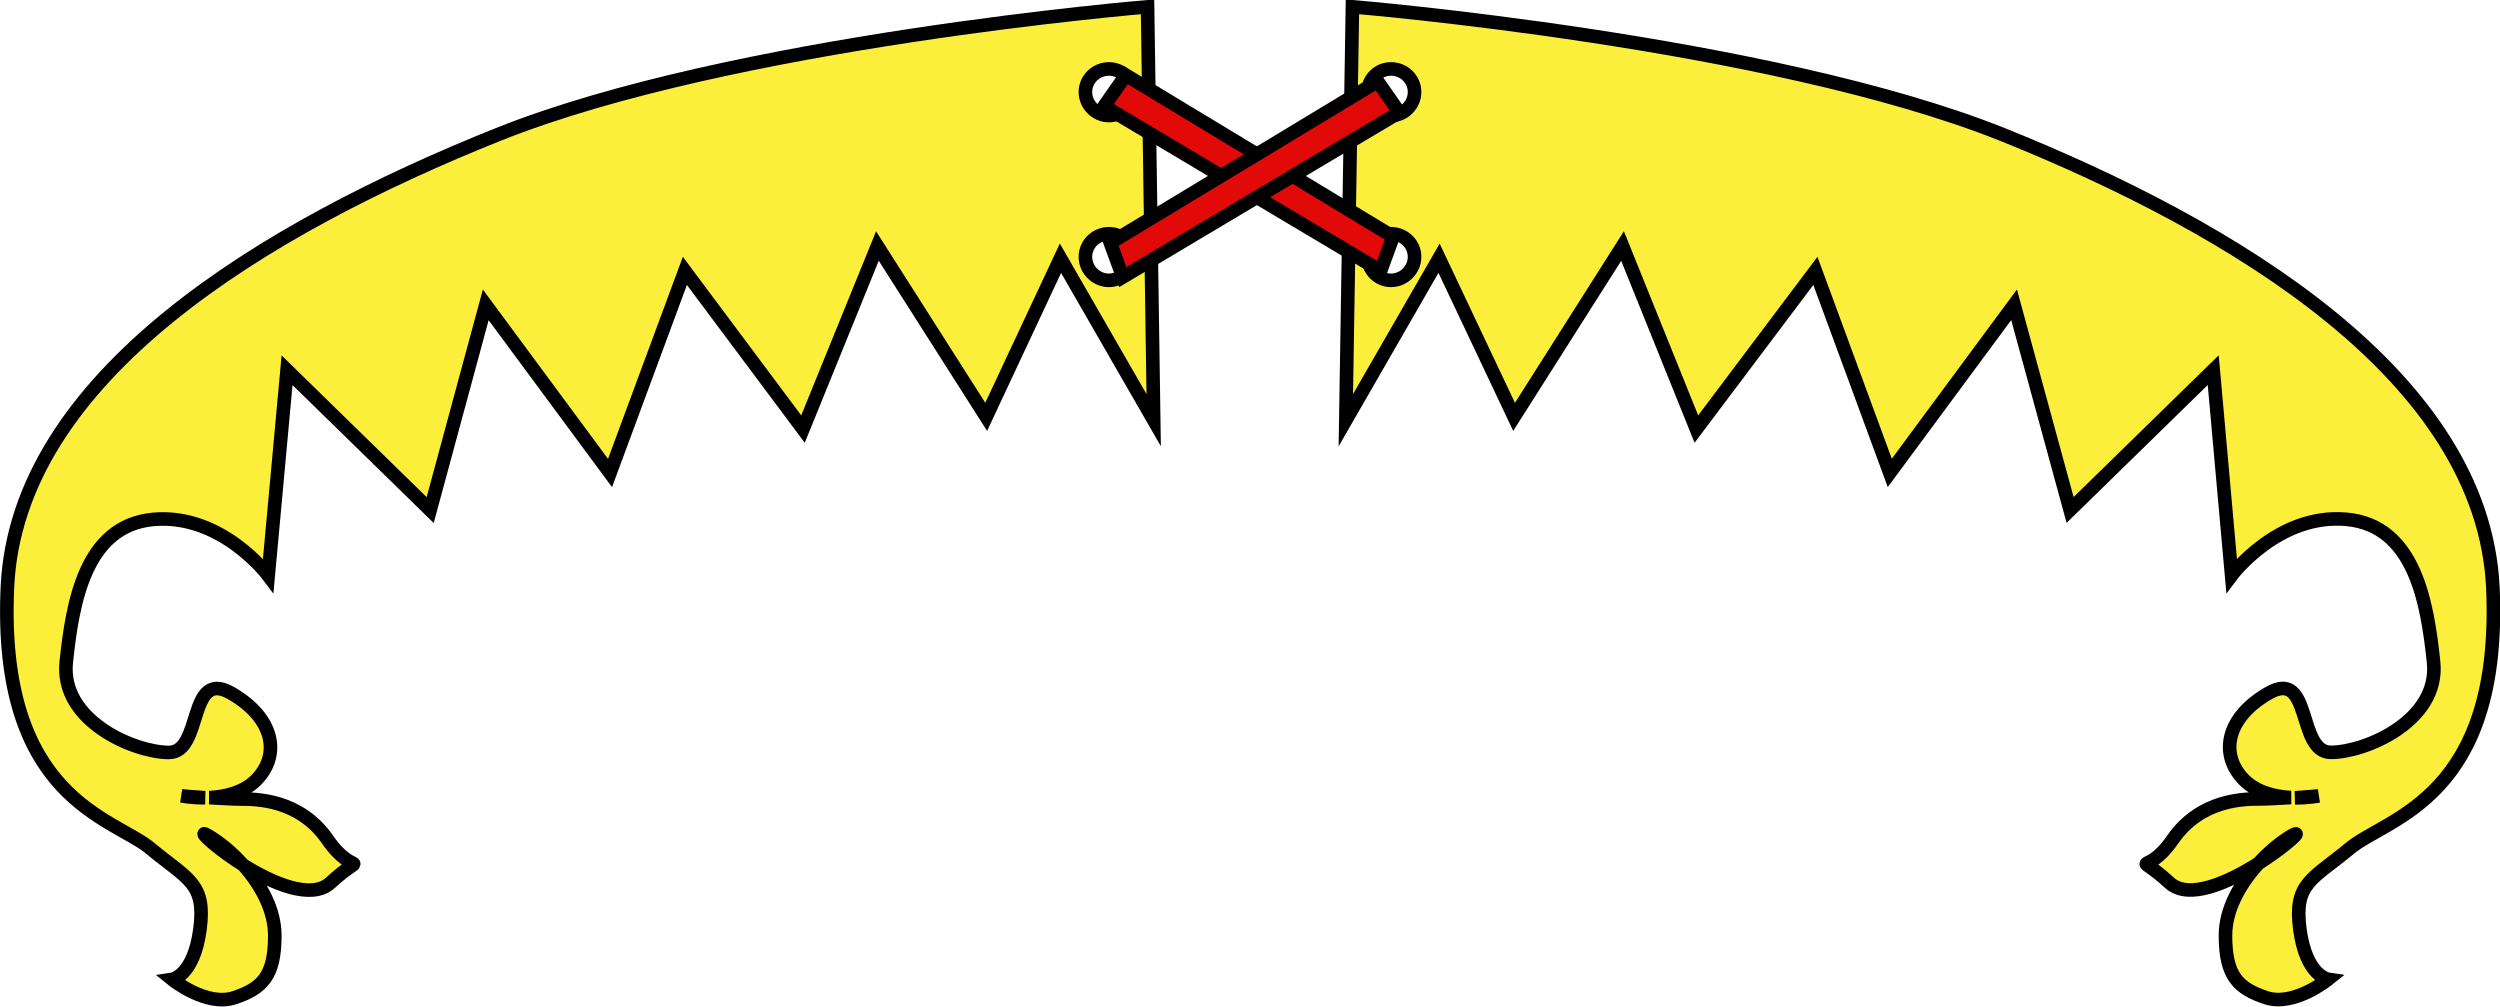
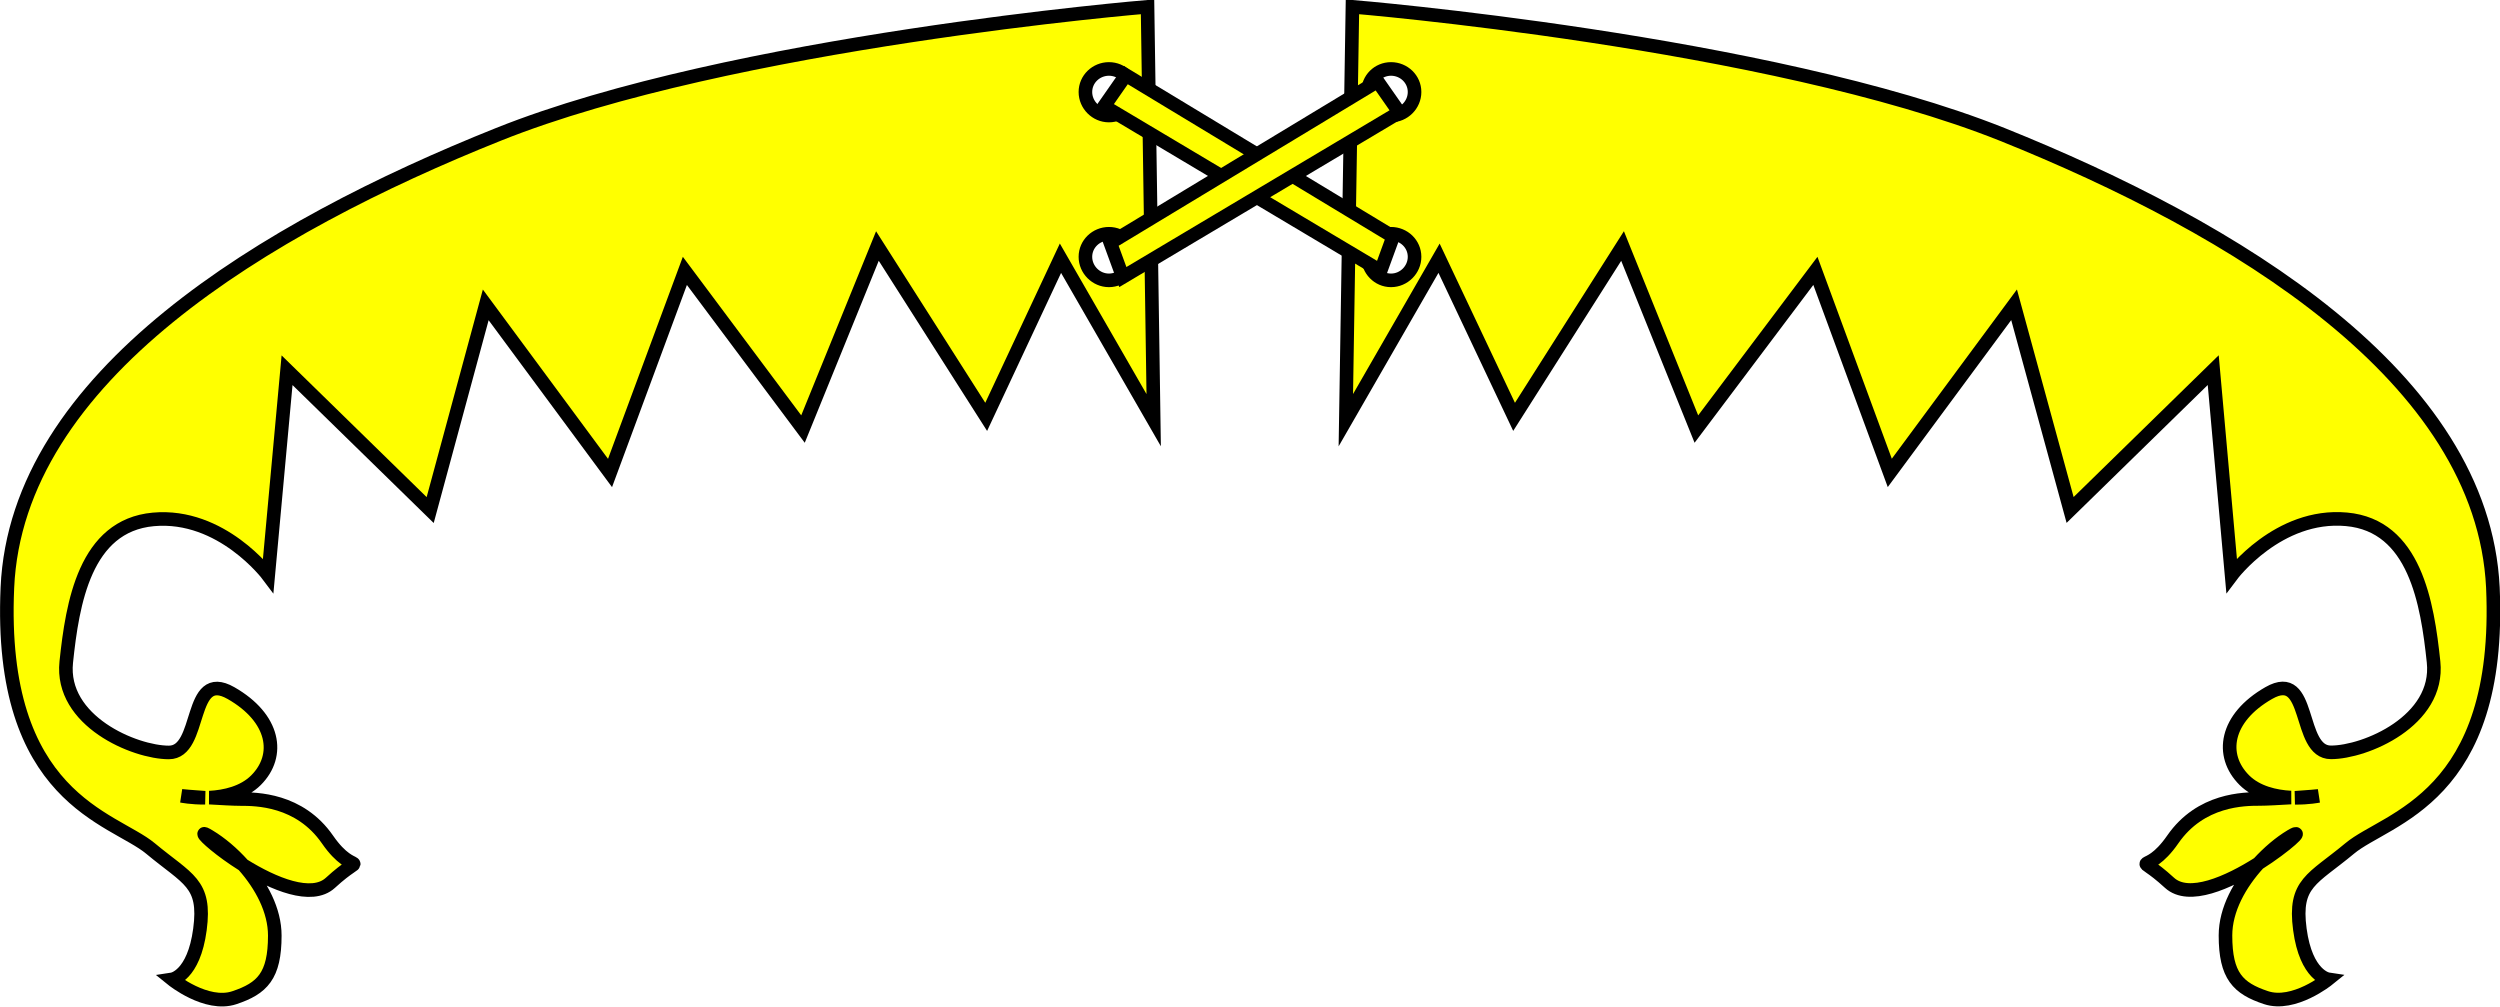
- <svg xmlns="http://www.w3.org/2000/svg" height="66.811" width="165.942" version="1.0" id="svg2">
-   <defs id="defs6">
- </defs>
+ <svg xmlns="http://www.w3.org/2000/svg" id="svg2" version="1.0" width="165.942" height="66.811">
+   <defs id="defs6" />
  <g id="layer4">
-     <g id="g2216" style="fill:#ffff00;stroke:#000000;stroke-width:0.902;stroke-opacity:1">
-       <path id="path2161" d="m76.17,0.451   c0,0 -27.63,2.282 -43.09,8.469 -15.47,6.187 -31.98,16.07 -32.59,30.09 -0.619,14.02 7.025,15.25 9.5,17.31 2.475,2.062 3.694,2.281 3.281,5.375 -0.412,3.094 -1.844,3.312 -1.844,3.312 0,0 2.269,1.837 4.125,1.219 1.856,-0.619 2.688,-1.444 2.688,-4.125 0,-1.676 -0.894,-3.333 -2.062,-4.656 1.962,1.218 4.508,2.295 5.75,1.156 2.475,-2.269 1.669,-0.194 -0.188,-2.875 -1.856,-2.681 -4.75,-2.688 -5.781,-2.688 -0.454,0 -1.294,-0.049 -2.062,-0.094 1.031,-0.052 2.269,-0.331 3.094,-1.156 1.65,-1.65 1.231,-4.131 -1.656,-5.781 -2.887,-1.65 -1.856,3.938 -4.125,3.938 -2.269,0 -7.225,-2.082 -6.812,-6 0.412,-3.918 1.244,-9.056 5.781,-9.469 4.537,-0.412 7.625,3.719 7.625,3.719   l1.25,-13.62 9.5,9.281 3.688,-13.62 8.25,11.16   L45.46,17.98 53.3,28.48 58.24,16.33 65.46,27.67 70.39,17.14   l6.188,10.75   z m-2.562,4.125   c0.854,0 1.531,0.677 1.531,1.531 0,0.854 -0.677,1.562 -1.531,1.562 -0.854,0 -1.562,-0.709 -1.562,-1.562 0,-0.854 0.709,-1.531 1.562,-1.531   z m0,10.94   c0.854,0 1.531,0.677 1.531,1.531 0,0.854 -0.677,1.562 -1.531,1.562 -0.854,0 -1.562,-0.709 -1.562,-1.562 0,-0.854 0.709,-1.531 1.562,-1.531   z m-61.56,37.31   c0,0 0.712,0.073 1.562,0.125 -0.888,0.013 -1.562,-0.125 -1.562,-0.125   z m1.5,2.531   c0,-0.02 0.014,-0.017 0.062,0 0.057,0.02 0.152,0.079 0.281,0.156 0.751,0.451 1.532,1.111 2.219,1.875 -1.454,-0.912 -2.566,-1.894 -2.562,-2.031   z " style="fill:#fcef3c;fill-rule:evenodd;stroke:#000000;stroke-width:0.902;stroke-linecap:butt;stroke-linejoin:miter;stroke-opacity:1" />
-       <path id="path2174" d="m89.77,0.451 -0.438,27.44 6.188,-10.75   L100.5,27.67 107.7,16.33 112.6,28.48 120.5,17.98   l4.938,13.41 8.25,-11.16 3.719,13.62 9.5,-9.281 1.219,13.62   c0,0 3.088,-4.131 7.625,-3.719 4.537,0.412 5.369,5.55 5.781,9.469 0.412,3.918 -4.544,6 -6.812,6 -2.269,0 -1.238,-5.587 -4.125,-3.938 -2.887,1.65 -3.275,4.131 -1.625,5.781 0.825,0.825 2.063,1.105 3.094,1.156 -0.768,0.045 -1.609,0.094 -2.062,0.094 -1.031,0 -3.925,0.006 -5.781,2.688 -1.856,2.681 -2.694,0.606 -0.219,2.875 1.28,1.174 3.922,-0.021 5.906,-1.281 0.672,-0.735 1.427,-1.375 2.156,-1.812 0.995,-0.597 -0.305,0.637 -2.156,1.812 -1.227,1.343 -2.188,3.049 -2.188,4.781 0,2.681 0.831,3.506 2.688,4.125 1.856,0.619 4.125,-1.219 4.125,-1.219 0,0 -1.463,-0.219 -1.875,-3.312 -0.412,-3.094 0.838,-3.313 3.312,-5.375 2.475,-2.062 10.12,-3.289 9.5,-17.31   C164.8,24.99 148.3,15.11 132.9,8.92 117.4,2.733 89.77,0.451 89.77,0.451   z m2.562,4.125   c0.854,0 1.563,0.677 1.562,1.531 0,0.854 -0.709,1.562 -1.562,1.562 -0.854,0 -1.531,-0.709 -1.531,-1.562 0,-0.854 0.677,-1.531 1.531,-1.531   z m0,10.94   c0.854,0 1.563,0.677 1.562,1.531 0,0.854 -0.709,1.562 -1.562,1.562 -0.854,0 -1.531,-0.709 -1.531,-1.562 0,-0.854 0.677,-1.531 1.531,-1.531   z M153.9,52.83   c0,0 -0.674,0.138 -1.562,0.125 0.851,-0.052 1.562,-0.125 1.562,-0.125   z " style="fill:#fcef3c;fill-rule:evenodd;stroke:#000000;stroke-width:0.902;stroke-linecap:butt;stroke-linejoin:miter;stroke-opacity:1" />
+     <g style="fill:#ffff00;stroke:#000000;stroke-width:0.902;stroke-opacity:1" id="g2216">
+       <path style="fill:#ffff00;fill-rule:evenodd;stroke:#000000;stroke-width:0.902;stroke-linecap:butt;stroke-linejoin:miter;stroke-opacity:1" d="m76.17,0.451   c0,0 -27.63,2.282 -43.09,8.469 -15.47,6.187 -31.98,16.07 -32.59,30.09 -0.619,14.02 7.025,15.25 9.5,17.31 2.475,2.062 3.694,2.281 3.281,5.375 -0.412,3.094 -1.844,3.312 -1.844,3.312 0,0 2.269,1.837 4.125,1.219 1.856,-0.619 2.688,-1.444 2.688,-4.125 0,-1.676 -0.894,-3.333 -2.062,-4.656 1.962,1.218 4.508,2.295 5.75,1.156 2.475,-2.269 1.669,-0.194 -0.188,-2.875 -1.856,-2.681 -4.75,-2.688 -5.781,-2.688 -0.454,0 -1.294,-0.049 -2.062,-0.094 1.031,-0.052 2.269,-0.331 3.094,-1.156 1.65,-1.65 1.231,-4.131 -1.656,-5.781 -2.887,-1.65 -1.856,3.938 -4.125,3.938 -2.269,0 -7.225,-2.082 -6.812,-6 0.412,-3.918 1.244,-9.056 5.781,-9.469 4.537,-0.412 7.625,3.719 7.625,3.719   l1.25,-13.62 9.5,9.281 3.688,-13.62 8.25,11.16   L45.46,17.98 53.3,28.48 58.24,16.33 65.46,27.67 70.39,17.14   l6.188,10.75   z m-2.562,4.125   c0.854,0 1.531,0.677 1.531,1.531 0,0.854 -0.677,1.562 -1.531,1.562 -0.854,0 -1.562,-0.709 -1.562,-1.562 0,-0.854 0.709,-1.531 1.562,-1.531   z m0,10.94   c0.854,0 1.531,0.677 1.531,1.531 0,0.854 -0.677,1.562 -1.531,1.562 -0.854,0 -1.562,-0.709 -1.562,-1.562 0,-0.854 0.709,-1.531 1.562,-1.531   z m-61.56,37.31   c0,0 0.712,0.073 1.562,0.125 -0.888,0.013 -1.562,-0.125 -1.562,-0.125   z m1.5,2.531   c0,-0.02 0.014,-0.017 0.062,0 0.057,0.02 0.152,0.079 0.281,0.156 0.751,0.451 1.532,1.111 2.219,1.875 -1.454,-0.912 -2.566,-1.894 -2.562,-2.031   z " id="path2161" />
+       <path style="fill:#ffff00;fill-rule:evenodd;stroke:#000000;stroke-width:0.902;stroke-linecap:butt;stroke-linejoin:miter;stroke-opacity:1" d="m89.77,0.451 -0.438,27.44 6.188,-10.75   L100.5,27.67 107.7,16.33 112.6,28.48 120.5,17.98   l4.938,13.41 8.25,-11.16 3.719,13.62 9.5,-9.281 1.219,13.62   c0,0 3.088,-4.131 7.625,-3.719 4.537,0.412 5.369,5.55 5.781,9.469 0.412,3.918 -4.544,6 -6.812,6 -2.269,0 -1.238,-5.587 -4.125,-3.938 -2.887,1.65 -3.275,4.131 -1.625,5.781 0.825,0.825 2.063,1.105 3.094,1.156 -0.768,0.045 -1.609,0.094 -2.062,0.094 -1.031,0 -3.925,0.006 -5.781,2.688 -1.856,2.681 -2.694,0.606 -0.219,2.875 1.28,1.174 3.922,-0.021 5.906,-1.281 0.672,-0.735 1.427,-1.375 2.156,-1.812 0.995,-0.597 -0.305,0.637 -2.156,1.812 -1.227,1.343 -2.188,3.049 -2.188,4.781 0,2.681 0.831,3.506 2.688,4.125 1.856,0.619 4.125,-1.219 4.125,-1.219 0,0 -1.463,-0.219 -1.875,-3.312 -0.412,-3.094 0.838,-3.313 3.312,-5.375 2.475,-2.062 10.12,-3.289 9.5,-17.31   C164.8,24.99 148.3,15.11 132.9,8.92 117.4,2.733 89.77,0.451 89.77,0.451   z m2.562,4.125   c0.854,0 1.563,0.677 1.562,1.531 0,0.854 -0.709,1.562 -1.562,1.562 -0.854,0 -1.531,-0.709 -1.531,-1.562 0,-0.854 0.677,-1.531 1.531,-1.531   z m0,10.94   c0.854,0 1.563,0.677 1.562,1.531 0,0.854 -0.709,1.562 -1.562,1.562 -0.854,0 -1.531,-0.709 -1.531,-1.562 0,-0.854 0.677,-1.531 1.531,-1.531   z M153.9,52.83   c0,0 -0.674,0.138 -1.562,0.125 0.851,-0.052 1.562,-0.125 1.562,-0.125   z " id="path2174" />
    </g>
-     <g id="g2212" style="fill:#e20909;stroke-width:0.902">
-       <path id="path2180" d="M73.29,7.049 91.64,17.98 92.47,15.71 74.73,4.986   z " style="fill:#e20909;fill-rule:evenodd;stroke:#000000;stroke-width:0.902;stroke-linecap:butt;stroke-linejoin:miter;stroke-opacity:1" />
-       <path style="fill:#e20909;fill-rule:evenodd;stroke:#000000;stroke-width:0.902;stroke-linecap:butt;stroke-linejoin:miter;stroke-opacity:1" d="M92.88,7.461 74.53,18.39 73.7,16.12 91.44,5.399   z " id="path2182" />
+     <g style="fill:#ffff00;stroke-width:0.902" id="g2212">
+       <path style="fill:#ffff00;fill-rule:evenodd;stroke:#000000;stroke-width:0.902;stroke-linecap:butt;stroke-linejoin:miter;stroke-opacity:1" d="M73.29,7.049 91.64,17.98 92.47,15.71 74.73,4.986   z " id="path2180" />
+       <path id="path2182" d="M92.88,7.461 74.53,18.39 73.7,16.12 91.44,5.399   z " style="fill:#ffff00;fill-rule:evenodd;stroke:#000000;stroke-width:0.902;stroke-linecap:butt;stroke-linejoin:miter;stroke-opacity:1" />
    </g>
  </g>
</svg>
